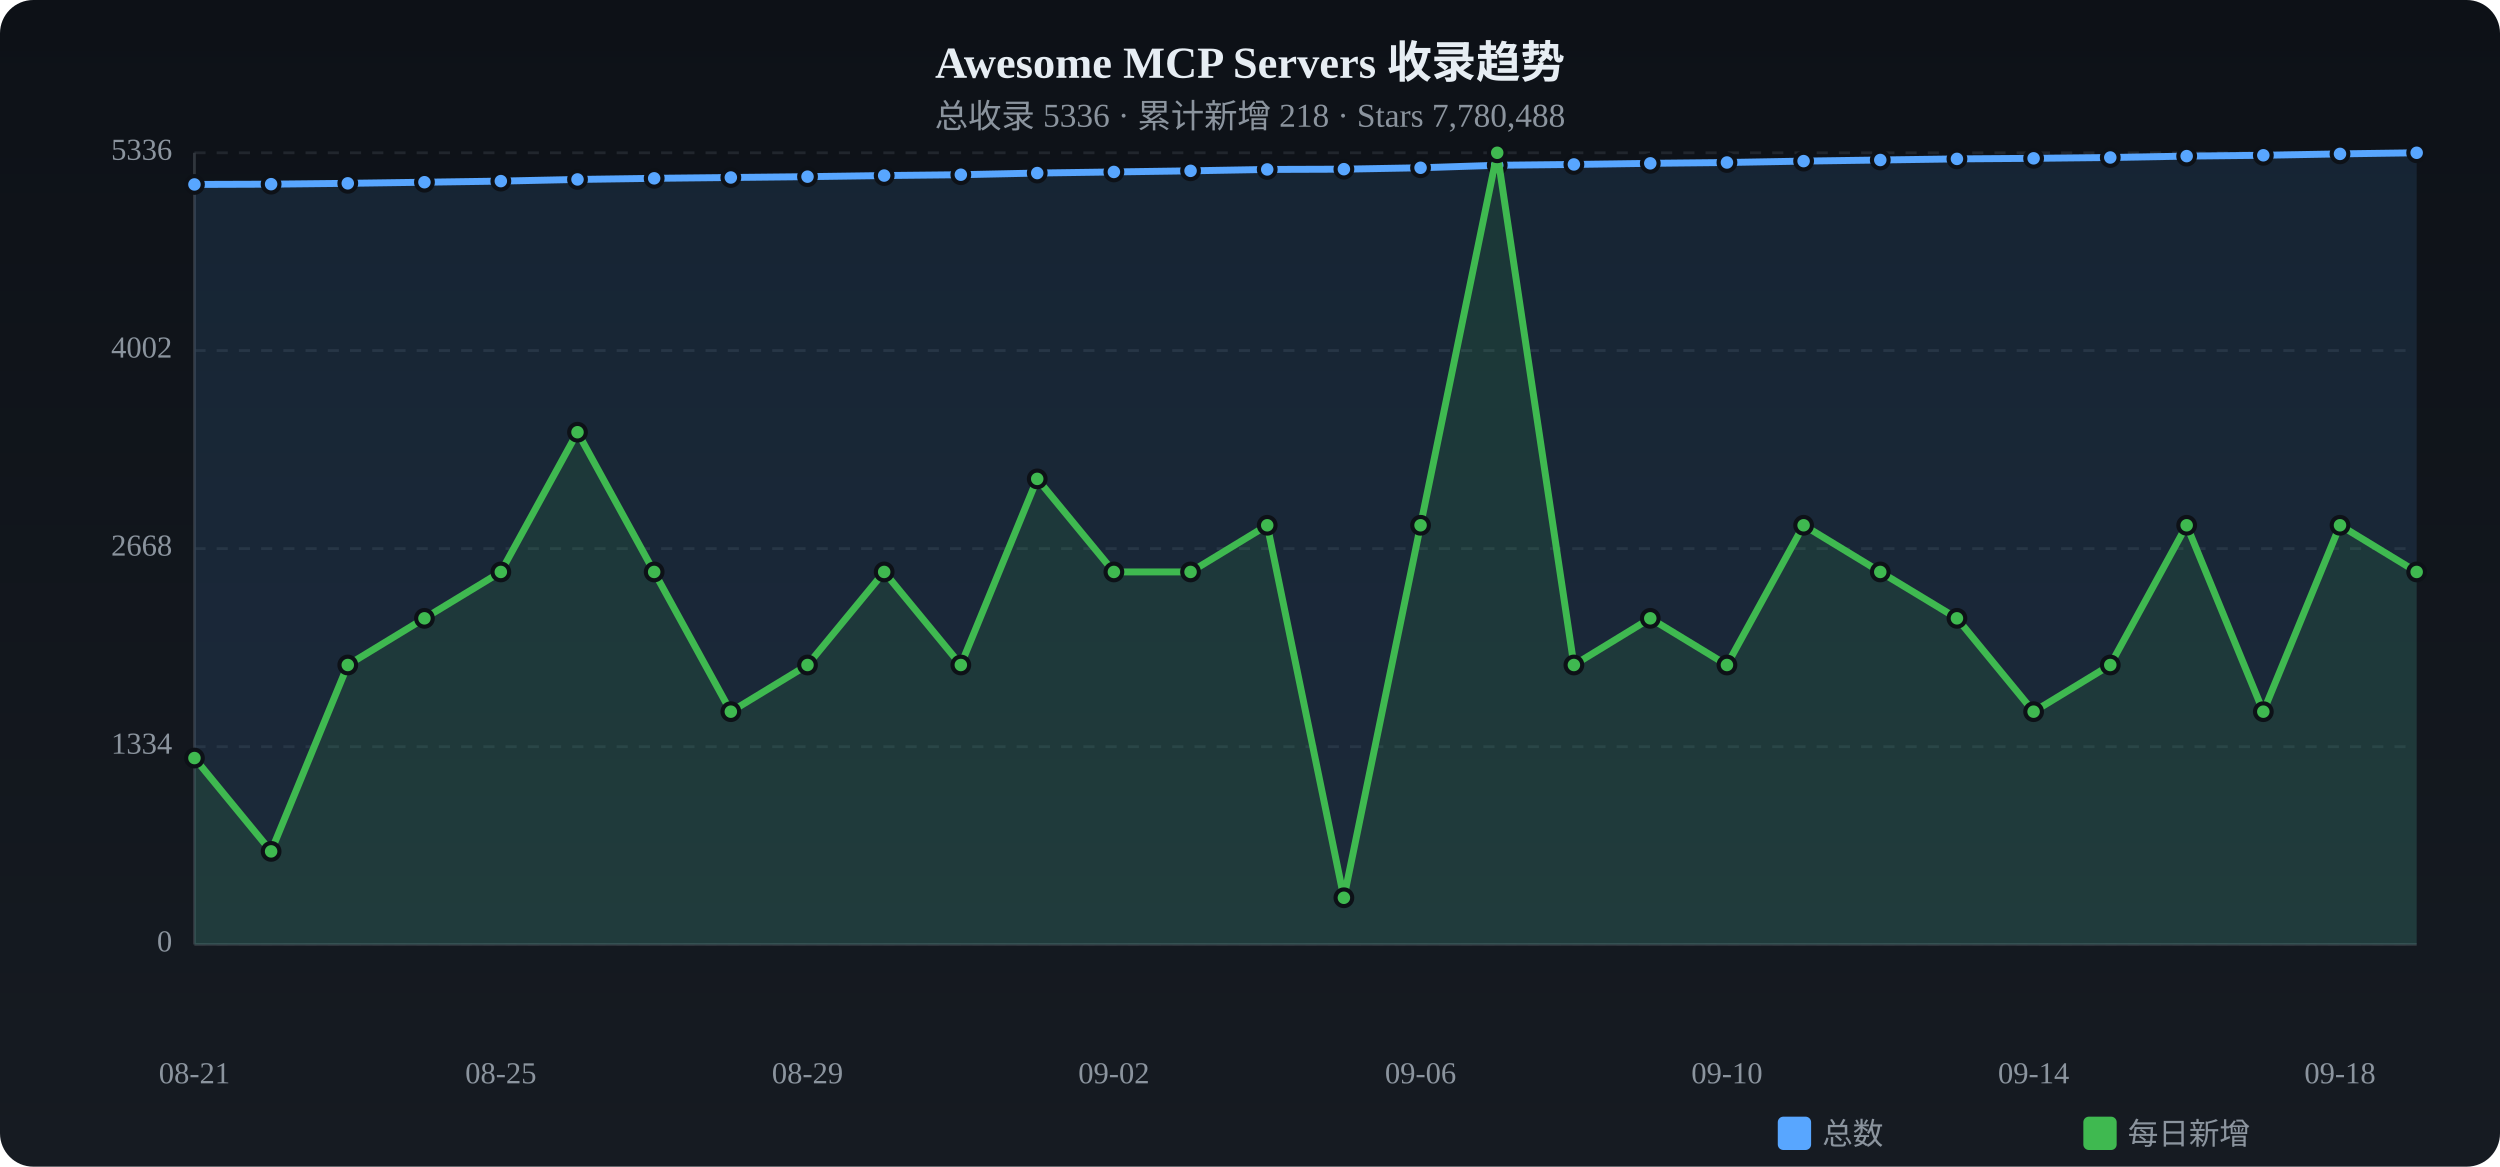
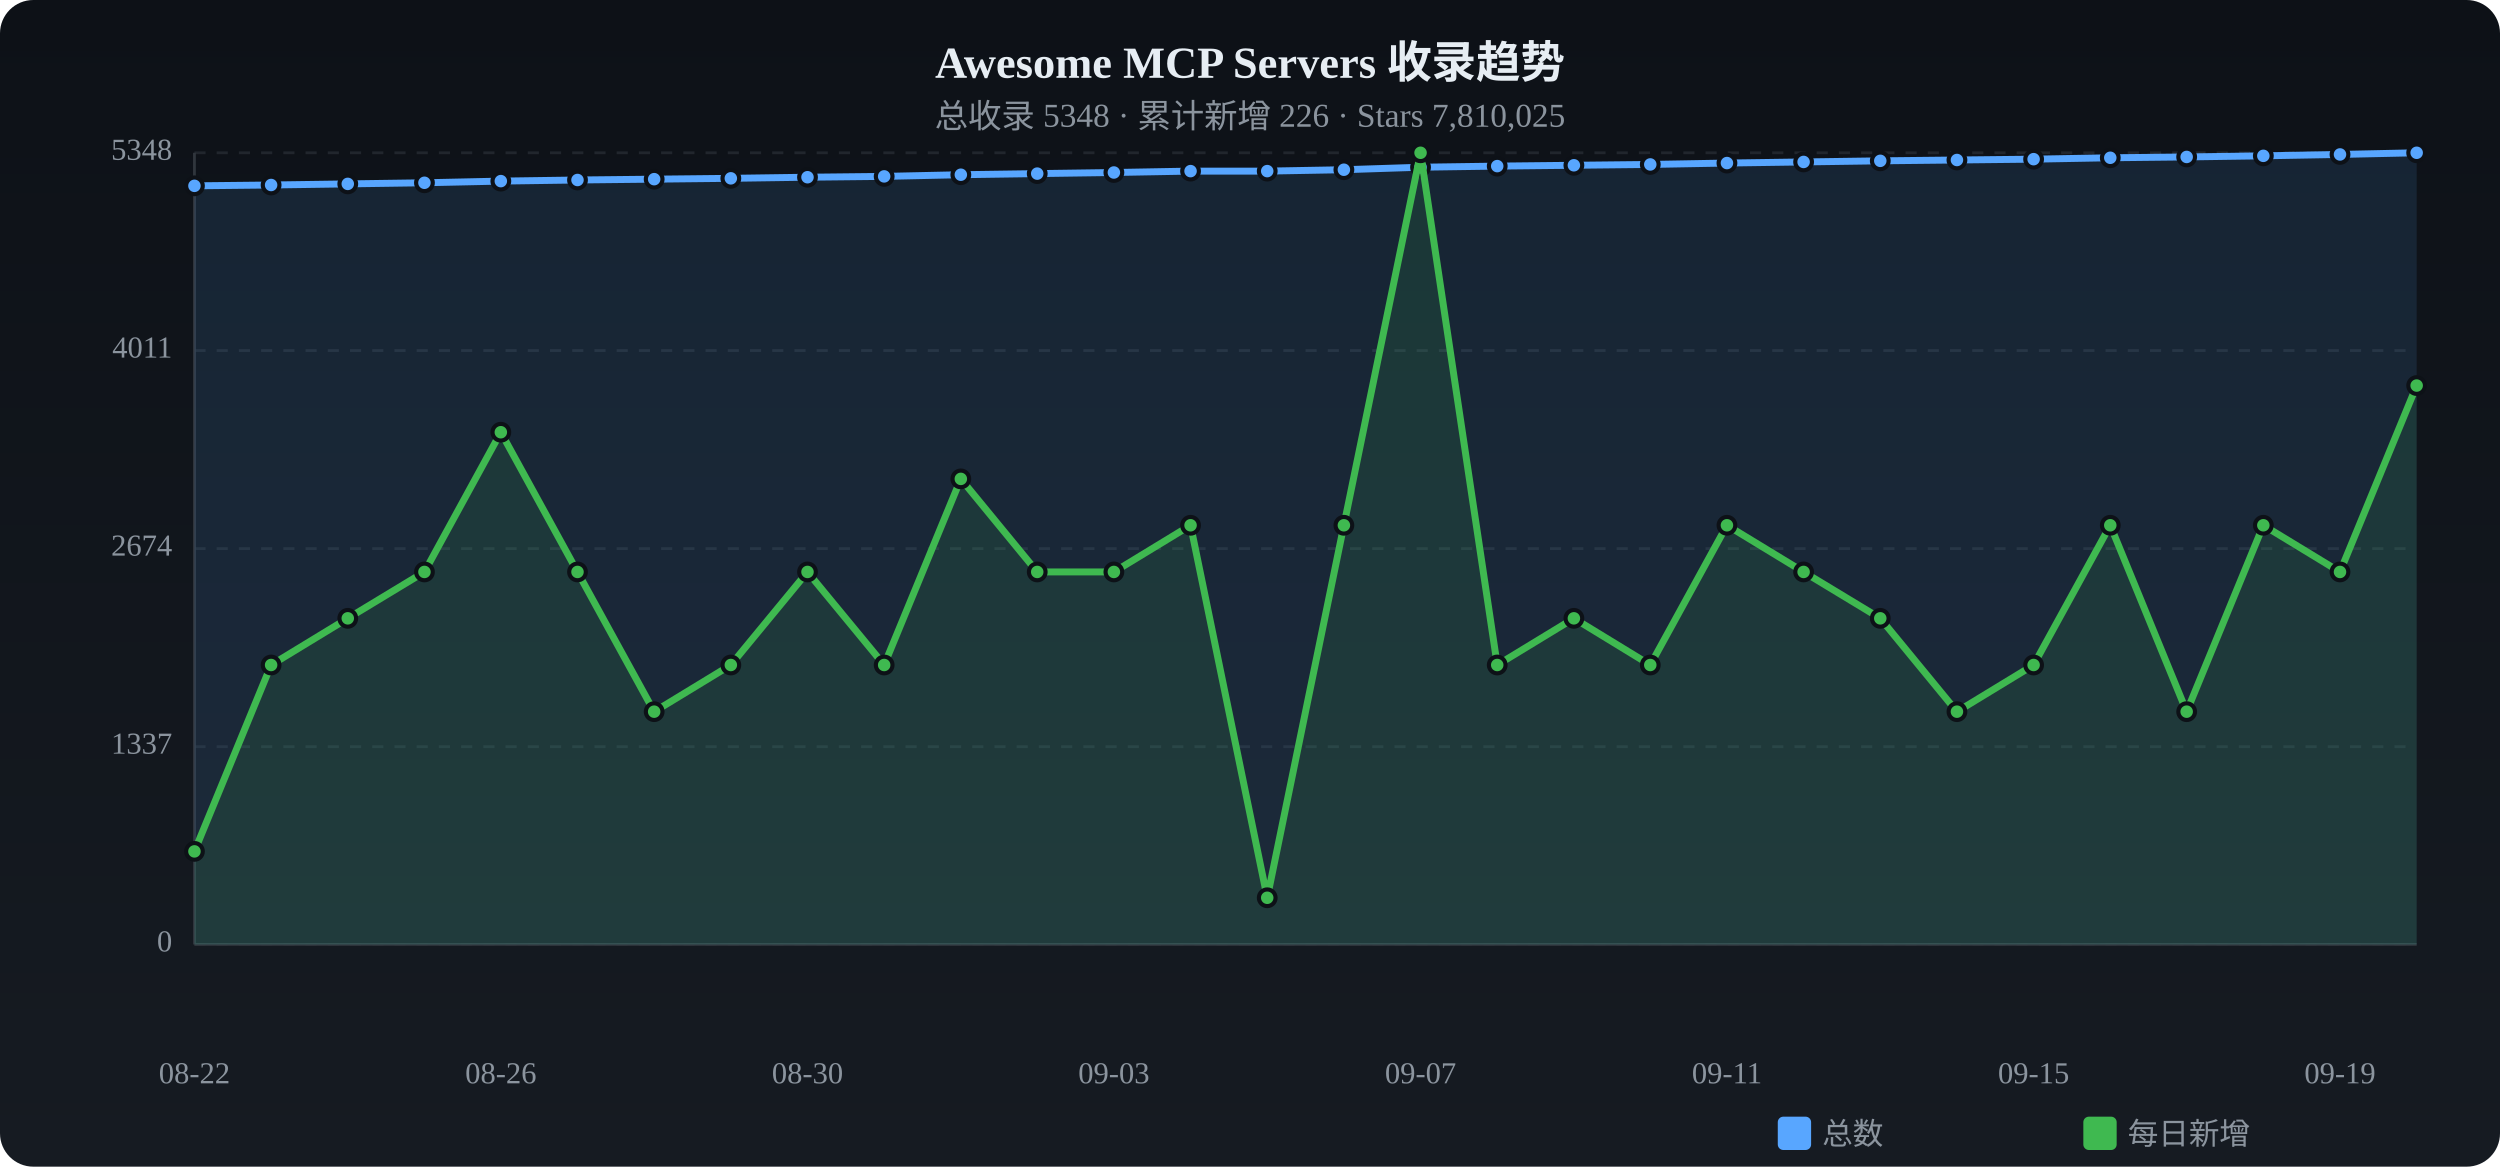
<svg xmlns="http://www.w3.org/2000/svg" viewBox="0 0 900 420" width="900" height="420">
  <defs>
    <linearGradient id="tbg" x1="0%" y1="0%" x2="0%" y2="100%">
      <stop offset="0%" stop-color="#0d1117" />
      <stop offset="100%" stop-color="#161b22" />
    </linearGradient>
  </defs>
  <rect width="900" height="420" rx="12" fill="url(#tbg)" />
  <text x="450.0" y="28" text-anchor="middle" fill="#e6edf3" font-size="16" font-weight="bold">Awesome MCP Servers 收录趋势</text>
-   <text x="450.0" y="46" text-anchor="middle" fill="#8b949e" font-size="12">总收录 5336 · 累计新增 218 · Stars 7,780,488</text>
+   <text x="450.0" y="46" text-anchor="middle" fill="#8b949e" font-size="12">总收录 5348 · 累计新增 226 · Stars 7,810,025</text>
  <text x="62" y="340.0" text-anchor="end" fill="#8b949e" font-size="11" dominant-baseline="middle">0</text>
  <line x1="70" y1="340.0" x2="870" y2="340.0" stroke="#21262d" stroke-dasharray="4 4" />
-   <text x="62" y="268.8" text-anchor="end" fill="#8b949e" font-size="11" dominant-baseline="middle">1334</text>
+   <text x="62" y="268.8" text-anchor="end" fill="#8b949e" font-size="11" dominant-baseline="middle">1337</text>
  <line x1="70" y1="268.8" x2="870" y2="268.8" stroke="#21262d" stroke-dasharray="4 4" />
-   <text x="62" y="197.5" text-anchor="end" fill="#8b949e" font-size="11" dominant-baseline="middle">2668</text>
+   <text x="62" y="197.5" text-anchor="end" fill="#8b949e" font-size="11" dominant-baseline="middle">2674</text>
  <line x1="70" y1="197.5" x2="870" y2="197.5" stroke="#21262d" stroke-dasharray="4 4" />
-   <text x="62" y="126.2" text-anchor="end" fill="#8b949e" font-size="11" dominant-baseline="middle">4002</text>
+   <text x="62" y="126.2" text-anchor="end" fill="#8b949e" font-size="11" dominant-baseline="middle">4011</text>
  <line x1="70" y1="126.2" x2="870" y2="126.2" stroke="#21262d" stroke-dasharray="4 4" />
-   <text x="62" y="55.0" text-anchor="end" fill="#8b949e" font-size="11" dominant-baseline="middle">5336</text>
+   <text x="62" y="55.0" text-anchor="end" fill="#8b949e" font-size="11" dominant-baseline="middle">5348</text>
  <line x1="70" y1="55.0" x2="870" y2="55.0" stroke="#21262d" stroke-dasharray="4 4" />
  <line x1="70" y1="55" x2="70" y2="340" stroke="#30363d" />
  <line x1="70" y1="340" x2="870" y2="340" stroke="#30363d" />
-   <path d="M70.0,66.4 L97.6,66.3 L125.2,66.0 L152.8,65.6 L180.3,65.2 L207.9,64.6 L235.5,64.2 L263.1,63.9 L290.7,63.6 L318.3,63.2 L345.9,62.9 L373.4,62.3 L401.0,61.9 L428.6,61.5 L456.2,61.0 L483.8,60.9 L511.4,60.4 L539.0,59.5 L566.6,59.2 L594.1,58.8 L621.7,58.5 L649.3,58.0 L676.9,57.6 L704.5,57.2 L732.1,57.0 L759.7,56.7 L787.2,56.2 L814.8,55.9 L842.4,55.4 L870.0,55.0 L870.0,340 L70.0,340 Z" fill="#58a6ff" opacity="0.12" />
-   <polyline points="70.0,66.4 97.6,66.3 125.2,66.0 152.8,65.6 180.3,65.2 207.9,64.6 235.5,64.2 263.1,63.9 290.7,63.6 318.3,63.2 345.9,62.9 373.4,62.3 401.0,61.9 428.6,61.5 456.2,61.0 483.8,60.9 511.4,60.4 539.0,59.5 566.6,59.2 594.1,58.8 621.7,58.5 649.3,58.0 676.9,57.6 704.5,57.2 732.1,57.0 759.7,56.7 787.2,56.2 814.8,55.9 842.4,55.4 870.0,55.0" fill="none" stroke="#58a6ff" stroke-width="2.5" stroke-linecap="round" stroke-linejoin="round" />
-   <circle cx="70.0" cy="66.4" r="3" fill="#58a6ff" stroke="#0d1117" stroke-width="1.5" />
-   <circle cx="97.6" cy="66.3" r="3" fill="#58a6ff" stroke="#0d1117" stroke-width="1.5" />
-   <circle cx="125.2" cy="66.0" r="3" fill="#58a6ff" stroke="#0d1117" stroke-width="1.5" />
-   <circle cx="152.8" cy="65.6" r="3" fill="#58a6ff" stroke="#0d1117" stroke-width="1.5" />
+   <path d="M70.0,66.9 L97.6,66.6 L125.2,66.2 L152.8,65.8 L180.3,65.2 L207.9,64.8 L235.5,64.5 L263.1,64.2 L290.7,63.8 L318.3,63.5 L345.9,62.9 L373.4,62.5 L401.0,62.1 L428.6,61.6 L456.2,61.6 L483.8,61.1 L511.4,60.2 L539.0,59.8 L566.6,59.5 L594.1,59.2 L621.7,58.7 L649.3,58.3 L676.9,57.9 L704.5,57.6 L732.1,57.3 L759.7,56.8 L787.2,56.5 L814.8,56.1 L842.4,55.6 L870.0,55.0 L870.0,340 L70.0,340 Z" fill="#58a6ff" opacity="0.12" />
+   <polyline points="70.0,66.9 97.6,66.6 125.2,66.2 152.8,65.8 180.3,65.2 207.9,64.8 235.5,64.5 263.1,64.2 290.7,63.8 318.3,63.5 345.9,62.9 373.4,62.5 401.0,62.1 428.6,61.6 456.2,61.6 483.8,61.1 511.4,60.2 539.0,59.8 566.6,59.5 594.1,59.2 621.7,58.7 649.3,58.3 676.9,57.9 704.5,57.6 732.1,57.3 759.7,56.8 787.2,56.5 814.8,56.1 842.4,55.6 870.0,55.0" fill="none" stroke="#58a6ff" stroke-width="2.5" stroke-linecap="round" stroke-linejoin="round" />
+   <circle cx="70.0" cy="66.9" r="3" fill="#58a6ff" stroke="#0d1117" stroke-width="1.5" />
+   <circle cx="97.6" cy="66.6" r="3" fill="#58a6ff" stroke="#0d1117" stroke-width="1.5" />
+   <circle cx="125.2" cy="66.2" r="3" fill="#58a6ff" stroke="#0d1117" stroke-width="1.5" />
+   <circle cx="152.8" cy="65.8" r="3" fill="#58a6ff" stroke="#0d1117" stroke-width="1.5" />
  <circle cx="180.3" cy="65.2" r="3" fill="#58a6ff" stroke="#0d1117" stroke-width="1.5" />
-   <circle cx="207.9" cy="64.6" r="3" fill="#58a6ff" stroke="#0d1117" stroke-width="1.5" />
-   <circle cx="235.5" cy="64.2" r="3" fill="#58a6ff" stroke="#0d1117" stroke-width="1.5" />
-   <circle cx="263.1" cy="63.9" r="3" fill="#58a6ff" stroke="#0d1117" stroke-width="1.5" />
-   <circle cx="290.7" cy="63.6" r="3" fill="#58a6ff" stroke="#0d1117" stroke-width="1.5" />
-   <circle cx="318.3" cy="63.2" r="3" fill="#58a6ff" stroke="#0d1117" stroke-width="1.5" />
+   <circle cx="207.9" cy="64.8" r="3" fill="#58a6ff" stroke="#0d1117" stroke-width="1.5" />
+   <circle cx="235.5" cy="64.5" r="3" fill="#58a6ff" stroke="#0d1117" stroke-width="1.5" />
+   <circle cx="263.1" cy="64.2" r="3" fill="#58a6ff" stroke="#0d1117" stroke-width="1.5" />
+   <circle cx="290.7" cy="63.8" r="3" fill="#58a6ff" stroke="#0d1117" stroke-width="1.5" />
+   <circle cx="318.3" cy="63.5" r="3" fill="#58a6ff" stroke="#0d1117" stroke-width="1.5" />
  <circle cx="345.9" cy="62.9" r="3" fill="#58a6ff" stroke="#0d1117" stroke-width="1.5" />
-   <circle cx="373.4" cy="62.3" r="3" fill="#58a6ff" stroke="#0d1117" stroke-width="1.5" />
-   <circle cx="401.0" cy="61.9" r="3" fill="#58a6ff" stroke="#0d1117" stroke-width="1.5" />
-   <circle cx="428.6" cy="61.5" r="3" fill="#58a6ff" stroke="#0d1117" stroke-width="1.5" />
-   <circle cx="456.2" cy="61.0" r="3" fill="#58a6ff" stroke="#0d1117" stroke-width="1.5" />
-   <circle cx="483.8" cy="60.9" r="3" fill="#58a6ff" stroke="#0d1117" stroke-width="1.5" />
-   <circle cx="511.4" cy="60.4" r="3" fill="#58a6ff" stroke="#0d1117" stroke-width="1.5" />
-   <circle cx="539.0" cy="59.5" r="3" fill="#58a6ff" stroke="#0d1117" stroke-width="1.5" />
-   <circle cx="566.6" cy="59.2" r="3" fill="#58a6ff" stroke="#0d1117" stroke-width="1.5" />
-   <circle cx="594.1" cy="58.8" r="3" fill="#58a6ff" stroke="#0d1117" stroke-width="1.5" />
-   <circle cx="621.7" cy="58.5" r="3" fill="#58a6ff" stroke="#0d1117" stroke-width="1.5" />
-   <circle cx="649.3" cy="58.0" r="3" fill="#58a6ff" stroke="#0d1117" stroke-width="1.5" />
-   <circle cx="676.9" cy="57.6" r="3" fill="#58a6ff" stroke="#0d1117" stroke-width="1.5" />
-   <circle cx="704.5" cy="57.2" r="3" fill="#58a6ff" stroke="#0d1117" stroke-width="1.5" />
-   <circle cx="732.1" cy="57.0" r="3" fill="#58a6ff" stroke="#0d1117" stroke-width="1.5" />
-   <circle cx="759.7" cy="56.7" r="3" fill="#58a6ff" stroke="#0d1117" stroke-width="1.5" />
-   <circle cx="787.2" cy="56.2" r="3" fill="#58a6ff" stroke="#0d1117" stroke-width="1.5" />
-   <circle cx="814.8" cy="55.9" r="3" fill="#58a6ff" stroke="#0d1117" stroke-width="1.5" />
-   <circle cx="842.4" cy="55.4" r="3" fill="#58a6ff" stroke="#0d1117" stroke-width="1.5" />
+   <circle cx="373.4" cy="62.5" r="3" fill="#58a6ff" stroke="#0d1117" stroke-width="1.5" />
+   <circle cx="401.0" cy="62.1" r="3" fill="#58a6ff" stroke="#0d1117" stroke-width="1.5" />
+   <circle cx="428.6" cy="61.6" r="3" fill="#58a6ff" stroke="#0d1117" stroke-width="1.5" />
+   <circle cx="456.2" cy="61.6" r="3" fill="#58a6ff" stroke="#0d1117" stroke-width="1.5" />
+   <circle cx="483.8" cy="61.1" r="3" fill="#58a6ff" stroke="#0d1117" stroke-width="1.5" />
+   <circle cx="511.4" cy="60.2" r="3" fill="#58a6ff" stroke="#0d1117" stroke-width="1.5" />
+   <circle cx="539.0" cy="59.8" r="3" fill="#58a6ff" stroke="#0d1117" stroke-width="1.5" />
+   <circle cx="566.6" cy="59.5" r="3" fill="#58a6ff" stroke="#0d1117" stroke-width="1.5" />
+   <circle cx="594.1" cy="59.2" r="3" fill="#58a6ff" stroke="#0d1117" stroke-width="1.5" />
+   <circle cx="621.7" cy="58.7" r="3" fill="#58a6ff" stroke="#0d1117" stroke-width="1.5" />
+   <circle cx="649.3" cy="58.3" r="3" fill="#58a6ff" stroke="#0d1117" stroke-width="1.5" />
+   <circle cx="676.9" cy="57.9" r="3" fill="#58a6ff" stroke="#0d1117" stroke-width="1.5" />
+   <circle cx="704.5" cy="57.6" r="3" fill="#58a6ff" stroke="#0d1117" stroke-width="1.5" />
+   <circle cx="732.1" cy="57.3" r="3" fill="#58a6ff" stroke="#0d1117" stroke-width="1.5" />
+   <circle cx="759.7" cy="56.8" r="3" fill="#58a6ff" stroke="#0d1117" stroke-width="1.5" />
+   <circle cx="787.2" cy="56.5" r="3" fill="#58a6ff" stroke="#0d1117" stroke-width="1.5" />
+   <circle cx="814.8" cy="56.1" r="3" fill="#58a6ff" stroke="#0d1117" stroke-width="1.5" />
+   <circle cx="842.4" cy="55.6" r="3" fill="#58a6ff" stroke="#0d1117" stroke-width="1.5" />
  <circle cx="870.0" cy="55.0" r="3" fill="#58a6ff" stroke="#0d1117" stroke-width="1.5" />
-   <path d="M70.0,272.9 L97.6,306.5 L125.2,239.4 L152.8,222.6 L180.3,205.9 L207.9,155.6 L235.5,205.9 L263.1,256.2 L290.7,239.4 L318.3,205.9 L345.9,239.4 L373.4,172.4 L401.0,205.9 L428.6,205.9 L456.2,189.1 L483.8,323.2 L511.4,189.1 L539.0,55.0 L566.6,239.4 L594.1,222.6 L621.7,239.4 L649.3,189.1 L676.9,205.9 L704.5,222.6 L732.1,256.2 L759.7,239.4 L787.2,189.1 L814.8,256.2 L842.4,189.1 L870.0,205.9 L870.0,340 L70.0,340 Z" fill="#3fb950" opacity="0.12" />
-   <polyline points="70.0,272.9 97.6,306.5 125.2,239.4 152.8,222.6 180.3,205.9 207.9,155.6 235.5,205.9 263.1,256.2 290.7,239.4 318.3,205.9 345.9,239.4 373.4,172.4 401.0,205.9 428.6,205.9 456.2,189.1 483.8,323.2 511.4,189.1 539.0,55.0 566.6,239.4 594.1,222.6 621.7,239.4 649.3,189.1 676.9,205.9 704.5,222.6 732.1,256.2 759.7,239.4 787.2,189.1 814.8,256.2 842.4,189.1 870.0,205.9" fill="none" stroke="#3fb950" stroke-width="2.5" stroke-linecap="round" stroke-linejoin="round" />
-   <circle cx="70.0" cy="272.9" r="3" fill="#3fb950" stroke="#0d1117" stroke-width="1.5" />
-   <circle cx="97.6" cy="306.5" r="3" fill="#3fb950" stroke="#0d1117" stroke-width="1.5" />
-   <circle cx="125.2" cy="239.4" r="3" fill="#3fb950" stroke="#0d1117" stroke-width="1.5" />
-   <circle cx="152.8" cy="222.6" r="3" fill="#3fb950" stroke="#0d1117" stroke-width="1.5" />
-   <circle cx="180.3" cy="205.9" r="3" fill="#3fb950" stroke="#0d1117" stroke-width="1.5" />
-   <circle cx="207.9" cy="155.6" r="3" fill="#3fb950" stroke="#0d1117" stroke-width="1.5" />
-   <circle cx="235.5" cy="205.9" r="3" fill="#3fb950" stroke="#0d1117" stroke-width="1.5" />
-   <circle cx="263.1" cy="256.2" r="3" fill="#3fb950" stroke="#0d1117" stroke-width="1.5" />
-   <circle cx="290.7" cy="239.4" r="3" fill="#3fb950" stroke="#0d1117" stroke-width="1.5" />
-   <circle cx="318.3" cy="205.9" r="3" fill="#3fb950" stroke="#0d1117" stroke-width="1.5" />
-   <circle cx="345.9" cy="239.4" r="3" fill="#3fb950" stroke="#0d1117" stroke-width="1.5" />
-   <circle cx="373.4" cy="172.4" r="3" fill="#3fb950" stroke="#0d1117" stroke-width="1.5" />
+   <path d="M70.0,306.5 L97.6,239.4 L125.2,222.6 L152.8,205.9 L180.3,155.6 L207.9,205.9 L235.5,256.2 L263.1,239.4 L290.7,205.9 L318.3,239.4 L345.9,172.4 L373.4,205.9 L401.0,205.9 L428.6,189.1 L456.2,323.2 L483.8,189.1 L511.4,55.0 L539.0,239.4 L566.6,222.6 L594.1,239.4 L621.7,189.1 L649.3,205.9 L676.9,222.6 L704.5,256.2 L732.1,239.4 L759.7,189.1 L787.2,256.2 L814.8,189.1 L842.4,205.9 L870.0,138.8 L870.0,340 L70.0,340 Z" fill="#3fb950" opacity="0.12" />
+   <polyline points="70.0,306.5 97.6,239.4 125.2,222.6 152.8,205.9 180.3,155.6 207.9,205.9 235.5,256.2 263.1,239.4 290.7,205.9 318.3,239.4 345.9,172.4 373.4,205.9 401.0,205.9 428.6,189.1 456.2,323.2 483.8,189.1 511.4,55.0 539.0,239.4 566.6,222.6 594.1,239.4 621.7,189.1 649.3,205.9 676.9,222.6 704.5,256.2 732.1,239.4 759.7,189.1 787.2,256.2 814.8,189.1 842.4,205.9 870.0,138.8" fill="none" stroke="#3fb950" stroke-width="2.5" stroke-linecap="round" stroke-linejoin="round" />
+   <circle cx="70.0" cy="306.5" r="3" fill="#3fb950" stroke="#0d1117" stroke-width="1.5" />
+   <circle cx="97.6" cy="239.4" r="3" fill="#3fb950" stroke="#0d1117" stroke-width="1.5" />
+   <circle cx="125.2" cy="222.6" r="3" fill="#3fb950" stroke="#0d1117" stroke-width="1.5" />
+   <circle cx="152.8" cy="205.9" r="3" fill="#3fb950" stroke="#0d1117" stroke-width="1.5" />
+   <circle cx="180.3" cy="155.6" r="3" fill="#3fb950" stroke="#0d1117" stroke-width="1.5" />
+   <circle cx="207.9" cy="205.9" r="3" fill="#3fb950" stroke="#0d1117" stroke-width="1.5" />
+   <circle cx="235.5" cy="256.2" r="3" fill="#3fb950" stroke="#0d1117" stroke-width="1.5" />
+   <circle cx="263.1" cy="239.4" r="3" fill="#3fb950" stroke="#0d1117" stroke-width="1.5" />
+   <circle cx="290.7" cy="205.9" r="3" fill="#3fb950" stroke="#0d1117" stroke-width="1.5" />
+   <circle cx="318.3" cy="239.4" r="3" fill="#3fb950" stroke="#0d1117" stroke-width="1.5" />
+   <circle cx="345.9" cy="172.4" r="3" fill="#3fb950" stroke="#0d1117" stroke-width="1.5" />
+   <circle cx="373.4" cy="205.9" r="3" fill="#3fb950" stroke="#0d1117" stroke-width="1.5" />
  <circle cx="401.0" cy="205.9" r="3" fill="#3fb950" stroke="#0d1117" stroke-width="1.5" />
-   <circle cx="428.6" cy="205.9" r="3" fill="#3fb950" stroke="#0d1117" stroke-width="1.5" />
-   <circle cx="456.2" cy="189.1" r="3" fill="#3fb950" stroke="#0d1117" stroke-width="1.5" />
-   <circle cx="483.8" cy="323.2" r="3" fill="#3fb950" stroke="#0d1117" stroke-width="1.5" />
-   <circle cx="511.4" cy="189.1" r="3" fill="#3fb950" stroke="#0d1117" stroke-width="1.5" />
-   <circle cx="539.0" cy="55.0" r="3" fill="#3fb950" stroke="#0d1117" stroke-width="1.5" />
-   <circle cx="566.6" cy="239.4" r="3" fill="#3fb950" stroke="#0d1117" stroke-width="1.5" />
-   <circle cx="594.1" cy="222.6" r="3" fill="#3fb950" stroke="#0d1117" stroke-width="1.5" />
-   <circle cx="621.7" cy="239.4" r="3" fill="#3fb950" stroke="#0d1117" stroke-width="1.5" />
-   <circle cx="649.3" cy="189.1" r="3" fill="#3fb950" stroke="#0d1117" stroke-width="1.5" />
-   <circle cx="676.9" cy="205.9" r="3" fill="#3fb950" stroke="#0d1117" stroke-width="1.5" />
-   <circle cx="704.5" cy="222.6" r="3" fill="#3fb950" stroke="#0d1117" stroke-width="1.5" />
-   <circle cx="732.1" cy="256.2" r="3" fill="#3fb950" stroke="#0d1117" stroke-width="1.5" />
-   <circle cx="759.7" cy="239.4" r="3" fill="#3fb950" stroke="#0d1117" stroke-width="1.5" />
-   <circle cx="787.2" cy="189.1" r="3" fill="#3fb950" stroke="#0d1117" stroke-width="1.5" />
-   <circle cx="814.8" cy="256.2" r="3" fill="#3fb950" stroke="#0d1117" stroke-width="1.5" />
-   <circle cx="842.4" cy="189.1" r="3" fill="#3fb950" stroke="#0d1117" stroke-width="1.5" />
-   <circle cx="870.0" cy="205.9" r="3" fill="#3fb950" stroke="#0d1117" stroke-width="1.5" />
-   <text x="70.0" y="390" text-anchor="middle" fill="#8b949e" font-size="11">08-21</text>
-   <text x="180.3" y="390" text-anchor="middle" fill="#8b949e" font-size="11">08-25</text>
-   <text x="290.7" y="390" text-anchor="middle" fill="#8b949e" font-size="11">08-29</text>
-   <text x="401.0" y="390" text-anchor="middle" fill="#8b949e" font-size="11">09-02</text>
-   <text x="511.4" y="390" text-anchor="middle" fill="#8b949e" font-size="11">09-06</text>
-   <text x="621.7" y="390" text-anchor="middle" fill="#8b949e" font-size="11">09-10</text>
-   <text x="732.1" y="390" text-anchor="middle" fill="#8b949e" font-size="11">09-14</text>
-   <text x="842.4" y="390" text-anchor="middle" fill="#8b949e" font-size="11">09-18</text>
+   <circle cx="428.6" cy="189.1" r="3" fill="#3fb950" stroke="#0d1117" stroke-width="1.5" />
+   <circle cx="456.2" cy="323.2" r="3" fill="#3fb950" stroke="#0d1117" stroke-width="1.5" />
+   <circle cx="483.8" cy="189.1" r="3" fill="#3fb950" stroke="#0d1117" stroke-width="1.5" />
+   <circle cx="511.4" cy="55.0" r="3" fill="#3fb950" stroke="#0d1117" stroke-width="1.5" />
+   <circle cx="539.0" cy="239.4" r="3" fill="#3fb950" stroke="#0d1117" stroke-width="1.5" />
+   <circle cx="566.6" cy="222.6" r="3" fill="#3fb950" stroke="#0d1117" stroke-width="1.5" />
+   <circle cx="594.1" cy="239.4" r="3" fill="#3fb950" stroke="#0d1117" stroke-width="1.5" />
+   <circle cx="621.7" cy="189.1" r="3" fill="#3fb950" stroke="#0d1117" stroke-width="1.5" />
+   <circle cx="649.3" cy="205.9" r="3" fill="#3fb950" stroke="#0d1117" stroke-width="1.5" />
+   <circle cx="676.9" cy="222.6" r="3" fill="#3fb950" stroke="#0d1117" stroke-width="1.5" />
+   <circle cx="704.5" cy="256.2" r="3" fill="#3fb950" stroke="#0d1117" stroke-width="1.5" />
+   <circle cx="732.1" cy="239.4" r="3" fill="#3fb950" stroke="#0d1117" stroke-width="1.5" />
+   <circle cx="759.7" cy="189.1" r="3" fill="#3fb950" stroke="#0d1117" stroke-width="1.5" />
+   <circle cx="787.2" cy="256.2" r="3" fill="#3fb950" stroke="#0d1117" stroke-width="1.5" />
+   <circle cx="814.8" cy="189.1" r="3" fill="#3fb950" stroke="#0d1117" stroke-width="1.5" />
+   <circle cx="842.4" cy="205.9" r="3" fill="#3fb950" stroke="#0d1117" stroke-width="1.5" />
+   <circle cx="870.0" cy="138.8" r="3" fill="#3fb950" stroke="#0d1117" stroke-width="1.5" />
+   <text x="70.0" y="390" text-anchor="middle" fill="#8b949e" font-size="11">08-22</text>
+   <text x="180.3" y="390" text-anchor="middle" fill="#8b949e" font-size="11">08-26</text>
+   <text x="290.7" y="390" text-anchor="middle" fill="#8b949e" font-size="11">08-30</text>
+   <text x="401.0" y="390" text-anchor="middle" fill="#8b949e" font-size="11">09-03</text>
+   <text x="511.4" y="390" text-anchor="middle" fill="#8b949e" font-size="11">09-07</text>
+   <text x="621.7" y="390" text-anchor="middle" fill="#8b949e" font-size="11">09-11</text>
+   <text x="732.1" y="390" text-anchor="middle" fill="#8b949e" font-size="11">09-15</text>
+   <text x="842.4" y="390" text-anchor="middle" fill="#8b949e" font-size="11">09-19</text>
  <rect x="640" y="402" width="12" height="12" rx="2" fill="#58a6ff" />
  <text x="656" y="412" fill="#8b949e" font-size="11">总数</text>
  <rect x="750" y="402" width="12" height="12" rx="2" fill="#3fb950" />
  <text x="766" y="412" fill="#8b949e" font-size="11">每日新增</text>
</svg>
